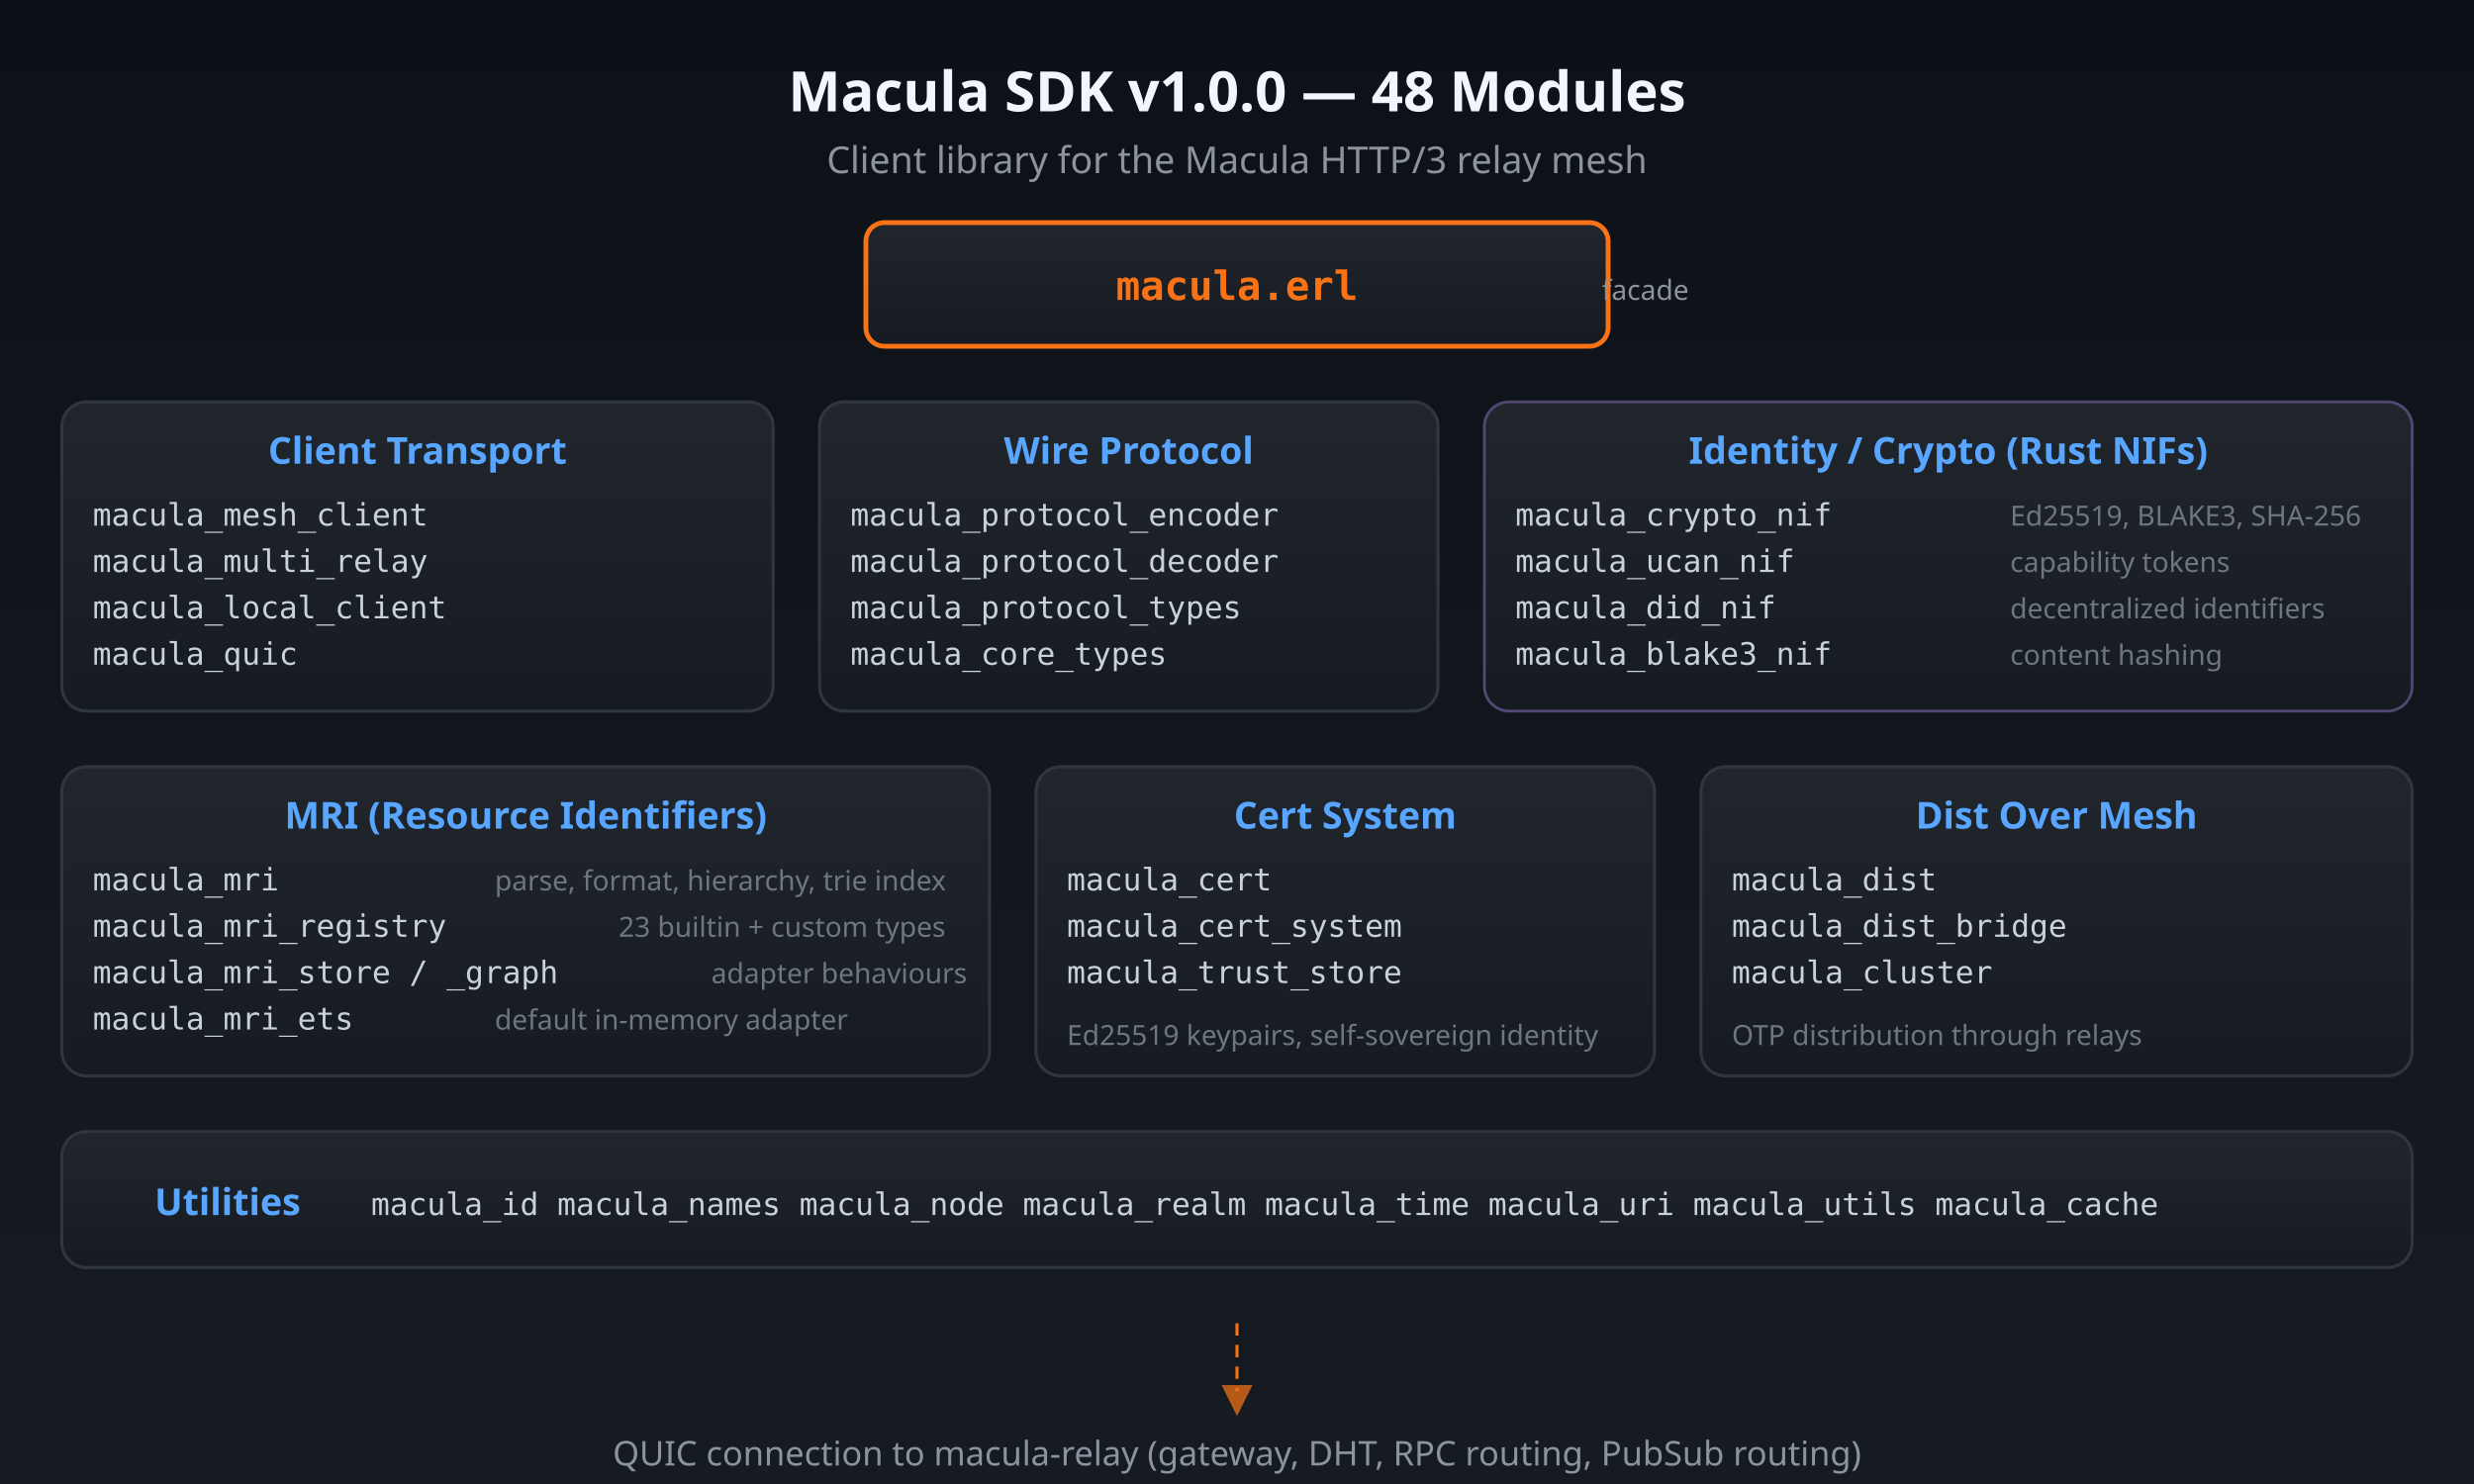
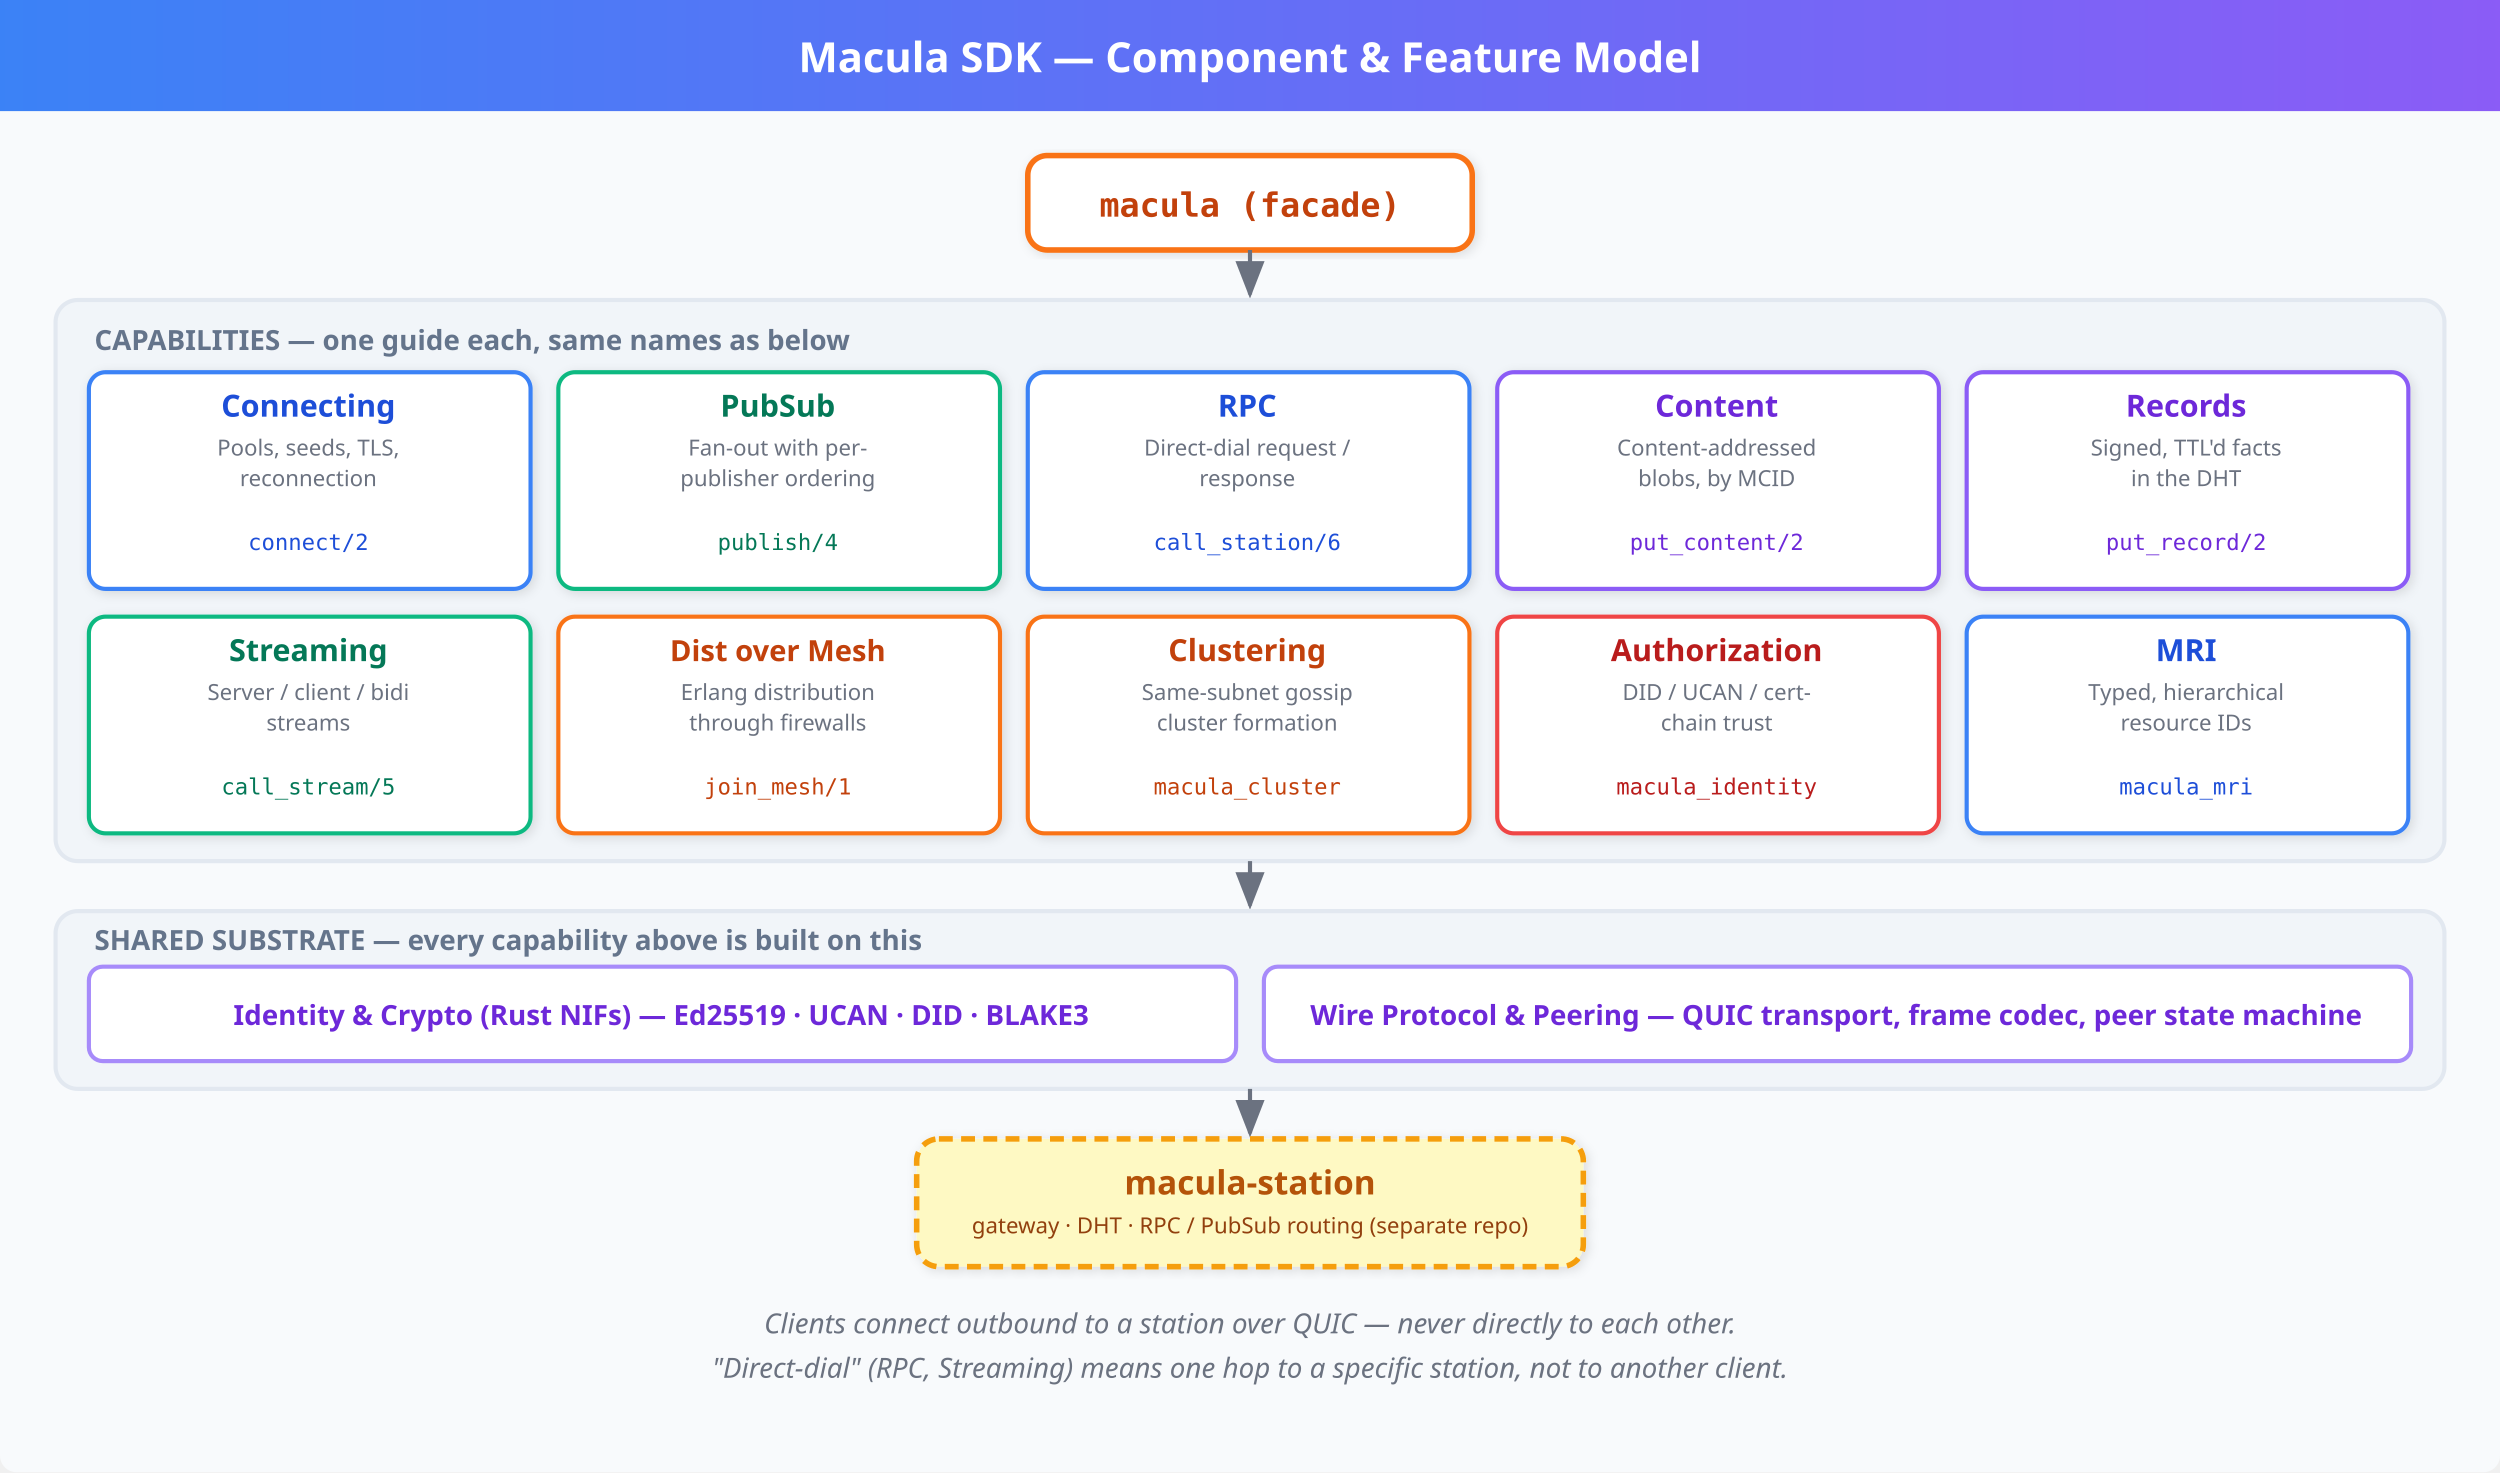
- <svg xmlns="http://www.w3.org/2000/svg" viewBox="0 0 800 480" width="800" height="480">
+ <svg xmlns="http://www.w3.org/2000/svg" viewBox="0 0 900 530">
  <defs>
-     <linearGradient id="bg" x1="0" y1="0" x2="0" y2="1">
-       <stop offset="0%" stop-color="#0d1117" />
-       <stop offset="100%" stop-color="#161b22" />
+     <linearGradient id="headerGrad" x1="0%" y1="0%" x2="100%" y2="0%">
+       <stop offset="0%" style="stop-color:#3b82f6;stop-opacity:1" />
+       <stop offset="100%" style="stop-color:#8b5cf6;stop-opacity:1" />
    </linearGradient>
-     <linearGradient id="boxGrad" x1="0" y1="0" x2="0" y2="1">
-       <stop offset="0%" stop-color="#21262d" />
-       <stop offset="100%" stop-color="#161b22" />
-     </linearGradient>
-     <linearGradient id="accentGrad" x1="0" y1="0" x2="1" y2="0">
-       <stop offset="0%" stop-color="#f97316" />
-       <stop offset="100%" stop-color="#fb923c" />
-     </linearGradient>
-     <filter id="glow">
-       <feGaussianBlur stdDeviation="2" result="blur" />
-       <feMerge>
-         <feMergeNode in="blur" />
-         <feMergeNode in="SourceGraphic" />
-       </feMerge>
+     <filter id="sh" x="-10%" y="-10%" width="120%" height="120%">
+       <feDropShadow dx="1" dy="1" stdDeviation="2" flood-opacity="0.12" />
    </filter>
+     <marker id="arr" markerWidth="9" markerHeight="7" refX="8" refY="3.5" orient="auto">
+       <polygon points="0 0, 9 3.5, 0 7" fill="#6b7280" />
+     </marker>
  </defs>
-   <rect width="800" height="480" fill="url(#bg)" />
-   <text x="400" y="36" text-anchor="middle" fill="#f0f6fc" font-family="system-ui, sans-serif" font-size="18" font-weight="bold">Macula SDK v1.0.0 — 48 Modules</text>
-   <text x="400" y="56" text-anchor="middle" fill="#8b949e" font-family="system-ui, sans-serif" font-size="12">Client library for the Macula HTTP/3 relay mesh</text>
-   <rect x="280" y="72" width="240" height="40" rx="6" fill="url(#boxGrad)" stroke="#f97316" stroke-width="1.5" />
-   <text x="400" y="97" text-anchor="middle" fill="#f97316" font-family="monospace" font-size="13" font-weight="bold">macula.erl</text>
-   <text x="518" y="97" fill="#8b949e" font-family="system-ui, sans-serif" font-size="9">facade</text>
-   <rect x="280" y="72" width="240" height="40" rx="6" fill="none" stroke="#f97316" stroke-width="1.5" opacity="0.4">
-     <animate attributeName="opacity" values="0.4;0.1;0.4" dur="3s" repeatCount="indefinite" />
-   </rect>
-   <rect x="20" y="130" width="230" height="100" rx="8" fill="url(#boxGrad)" stroke="#30363d" stroke-width="1" />
-   <text x="135" y="150" text-anchor="middle" fill="#58a6ff" font-family="system-ui, sans-serif" font-size="12" font-weight="bold">Client Transport</text>
-   <text x="30" y="170" fill="#c9d1d9" font-family="monospace" font-size="10">macula_mesh_client</text>
-   <text x="30" y="185" fill="#c9d1d9" font-family="monospace" font-size="10">macula_multi_relay</text>
-   <text x="30" y="200" fill="#c9d1d9" font-family="monospace" font-size="10">macula_local_client</text>
-   <text x="30" y="215" fill="#c9d1d9" font-family="monospace" font-size="10">macula_quic</text>
-   <rect x="265" y="130" width="200" height="100" rx="8" fill="url(#boxGrad)" stroke="#30363d" stroke-width="1" />
-   <text x="365" y="150" text-anchor="middle" fill="#58a6ff" font-family="system-ui, sans-serif" font-size="12" font-weight="bold">Wire Protocol</text>
-   <text x="275" y="170" fill="#c9d1d9" font-family="monospace" font-size="10">macula_protocol_encoder</text>
-   <text x="275" y="185" fill="#c9d1d9" font-family="monospace" font-size="10">macula_protocol_decoder</text>
-   <text x="275" y="200" fill="#c9d1d9" font-family="monospace" font-size="10">macula_protocol_types</text>
-   <text x="275" y="215" fill="#c9d1d9" font-family="monospace" font-size="10">macula_core_types</text>
-   <rect x="480" y="130" width="300" height="100" rx="8" fill="url(#boxGrad)" stroke="#30363d" stroke-width="1" />
-   <text x="630" y="150" text-anchor="middle" fill="#58a6ff" font-family="system-ui, sans-serif" font-size="12" font-weight="bold">Identity / Crypto (Rust NIFs)</text>
-   <text x="490" y="170" fill="#c9d1d9" font-family="monospace" font-size="10">macula_crypto_nif</text>
-   <text x="650" y="170" fill="#6e7681" font-family="system-ui, sans-serif" font-size="9">Ed25519, BLAKE3, SHA-256</text>
-   <text x="490" y="185" fill="#c9d1d9" font-family="monospace" font-size="10">macula_ucan_nif</text>
-   <text x="650" y="185" fill="#6e7681" font-family="system-ui, sans-serif" font-size="9">capability tokens</text>
-   <text x="490" y="200" fill="#c9d1d9" font-family="monospace" font-size="10">macula_did_nif</text>
-   <text x="650" y="200" fill="#6e7681" font-family="system-ui, sans-serif" font-size="9">decentralized identifiers</text>
-   <text x="490" y="215" fill="#c9d1d9" font-family="monospace" font-size="10">macula_blake3_nif</text>
-   <text x="650" y="215" fill="#6e7681" font-family="system-ui, sans-serif" font-size="9">content hashing</text>
-   <rect x="480" y="130" width="300" height="100" rx="8" fill="none" stroke="#a371f7" stroke-width="0.8" opacity="0.3">
-     <animate attributeName="opacity" values="0.3;0.1;0.3" dur="4s" repeatCount="indefinite" />
-   </rect>
-   <rect x="20" y="248" width="300" height="100" rx="8" fill="url(#boxGrad)" stroke="#30363d" stroke-width="1" />
-   <text x="170" y="268" text-anchor="middle" fill="#58a6ff" font-family="system-ui, sans-serif" font-size="12" font-weight="bold">MRI (Resource Identifiers)</text>
-   <text x="30" y="288" fill="#c9d1d9" font-family="monospace" font-size="10">macula_mri</text>
-   <text x="160" y="288" fill="#6e7681" font-family="system-ui, sans-serif" font-size="9">parse, format, hierarchy, trie index</text>
-   <text x="30" y="303" fill="#c9d1d9" font-family="monospace" font-size="10">macula_mri_registry</text>
-   <text x="200" y="303" fill="#6e7681" font-family="system-ui, sans-serif" font-size="9">23 builtin + custom types</text>
-   <text x="30" y="318" fill="#c9d1d9" font-family="monospace" font-size="10">macula_mri_store / _graph</text>
-   <text x="230" y="318" fill="#6e7681" font-family="system-ui, sans-serif" font-size="9">adapter behaviours</text>
-   <text x="30" y="333" fill="#c9d1d9" font-family="monospace" font-size="10">macula_mri_ets</text>
-   <text x="160" y="333" fill="#6e7681" font-family="system-ui, sans-serif" font-size="9">default in-memory adapter</text>
-   <rect x="335" y="248" width="200" height="100" rx="8" fill="url(#boxGrad)" stroke="#30363d" stroke-width="1" />
-   <text x="435" y="268" text-anchor="middle" fill="#58a6ff" font-family="system-ui, sans-serif" font-size="12" font-weight="bold">Cert System</text>
-   <text x="345" y="288" fill="#c9d1d9" font-family="monospace" font-size="10">macula_cert</text>
-   <text x="345" y="303" fill="#c9d1d9" font-family="monospace" font-size="10">macula_cert_system</text>
-   <text x="345" y="318" fill="#c9d1d9" font-family="monospace" font-size="10">macula_trust_store</text>
-   <text x="345" y="338" fill="#6e7681" font-family="system-ui, sans-serif" font-size="9">Ed25519 keypairs, self-sovereign identity</text>
-   <rect x="550" y="248" width="230" height="100" rx="8" fill="url(#boxGrad)" stroke="#30363d" stroke-width="1" />
-   <text x="665" y="268" text-anchor="middle" fill="#58a6ff" font-family="system-ui, sans-serif" font-size="12" font-weight="bold">Dist Over Mesh</text>
-   <text x="560" y="288" fill="#c9d1d9" font-family="monospace" font-size="10">macula_dist</text>
-   <text x="560" y="303" fill="#c9d1d9" font-family="monospace" font-size="10">macula_dist_bridge</text>
-   <text x="560" y="318" fill="#c9d1d9" font-family="monospace" font-size="10">macula_cluster</text>
-   <text x="560" y="338" fill="#6e7681" font-family="system-ui, sans-serif" font-size="9">OTP distribution through relays</text>
-   <rect x="20" y="366" width="760" height="44" rx="8" fill="url(#boxGrad)" stroke="#30363d" stroke-width="1" />
-   <text x="50" y="393" fill="#58a6ff" font-family="system-ui, sans-serif" font-size="12" font-weight="bold">Utilities</text>
-   <text x="120" y="393" fill="#c9d1d9" font-family="monospace" font-size="10">macula_id  macula_names  macula_node  macula_realm  macula_time  macula_uri  macula_utils  macula_cache</text>
-   <line x1="400" y1="428" x2="400" y2="450" stroke="#f97316" stroke-width="1" stroke-dasharray="4,3" />
-   <polygon points="395,448 400,458 405,448" fill="#f97316" opacity="0.7">
-     <animate attributeName="opacity" values="0.7;0.3;0.7" dur="2s" repeatCount="indefinite" />
-   </polygon>
-   <text x="400" y="474" text-anchor="middle" fill="#8b949e" font-family="system-ui, sans-serif" font-size="11">QUIC connection to macula-relay (gateway, DHT, RPC routing, PubSub routing)</text>
+   <rect width="900" height="530" rx="6" fill="#f8fafc" />
+   <rect x="0" y="0" width="900" height="40" fill="url(#headerGrad)" />
+   <text x="450" y="26" text-anchor="middle" fill="white" font-family="system-ui" font-size="15" font-weight="bold">Macula SDK — Component &amp; Feature Model</text>
+   <rect x="370" y="56" width="160" height="34" rx="7" fill="white" stroke="#f97316" stroke-width="2" filter="url(#sh)" />
+   <text x="450" y="78" text-anchor="middle" font-family="monospace" font-size="12" font-weight="bold" fill="#c2410c">macula (facade)</text>
+   <line x1="450" y1="90" x2="450" y2="106" stroke="#6b7280" stroke-width="1.5" marker-end="url(#arr)" />
+   <rect x="20" y="108" width="860" height="202" rx="8" fill="#f1f5f9" stroke="#e2e8f0" stroke-width="1.5" />
+   <text x="34" y="126" font-family="system-ui" font-size="10" font-weight="600" fill="#64748b">CAPABILITIES — one guide each, same names as below</text>
+   <g font-family="system-ui">
+     <rect x="32" y="134" width="159" height="78" rx="6" fill="white" stroke="#3b82f6" stroke-width="1.5" filter="url(#sh)" />
+     <text x="111" y="150" text-anchor="middle" font-size="11" font-weight="700" fill="#1d4ed8">Connecting</text>
+     <text x="111" y="164" text-anchor="middle" font-size="8" fill="#6b7280">Pools, seeds, TLS,</text>
+     <text x="111" y="175" text-anchor="middle" font-size="8" fill="#6b7280">reconnection</text>
+     <text x="111" y="198" text-anchor="middle" font-family="monospace" font-size="8" fill="#1d4ed8">connect/2</text>
+     <rect x="201" y="134" width="159" height="78" rx="6" fill="white" stroke="#10b981" stroke-width="1.5" filter="url(#sh)" />
+     <text x="280" y="150" text-anchor="middle" font-size="11" font-weight="700" fill="#047857">PubSub</text>
+     <text x="280" y="164" text-anchor="middle" font-size="8" fill="#6b7280">Fan-out with per-</text>
+     <text x="280" y="175" text-anchor="middle" font-size="8" fill="#6b7280">publisher ordering</text>
+     <text x="280" y="198" text-anchor="middle" font-family="monospace" font-size="8" fill="#047857">publish/4</text>
+     <rect x="370" y="134" width="159" height="78" rx="6" fill="white" stroke="#3b82f6" stroke-width="1.5" filter="url(#sh)" />
+     <text x="449" y="150" text-anchor="middle" font-size="11" font-weight="700" fill="#1d4ed8">RPC</text>
+     <text x="449" y="164" text-anchor="middle" font-size="8" fill="#6b7280">Direct-dial request /</text>
+     <text x="449" y="175" text-anchor="middle" font-size="8" fill="#6b7280">response</text>
+     <text x="449" y="198" text-anchor="middle" font-family="monospace" font-size="8" fill="#1d4ed8">call_station/6</text>
+     <rect x="539" y="134" width="159" height="78" rx="6" fill="white" stroke="#8b5cf6" stroke-width="1.5" filter="url(#sh)" />
+     <text x="618" y="150" text-anchor="middle" font-size="11" font-weight="700" fill="#6d28d9">Content</text>
+     <text x="618" y="164" text-anchor="middle" font-size="8" fill="#6b7280">Content-addressed</text>
+     <text x="618" y="175" text-anchor="middle" font-size="8" fill="#6b7280">blobs, by MCID</text>
+     <text x="618" y="198" text-anchor="middle" font-family="monospace" font-size="8" fill="#6d28d9">put_content/2</text>
+     <rect x="708" y="134" width="159" height="78" rx="6" fill="white" stroke="#8b5cf6" stroke-width="1.5" filter="url(#sh)" />
+     <text x="787" y="150" text-anchor="middle" font-size="11" font-weight="700" fill="#6d28d9">Records</text>
+     <text x="787" y="164" text-anchor="middle" font-size="8" fill="#6b7280">Signed, TTL'd facts</text>
+     <text x="787" y="175" text-anchor="middle" font-size="8" fill="#6b7280">in the DHT</text>
+     <text x="787" y="198" text-anchor="middle" font-family="monospace" font-size="8" fill="#6d28d9">put_record/2</text>
+   </g>
+   <g font-family="system-ui">
+     <rect x="32" y="222" width="159" height="78" rx="6" fill="white" stroke="#10b981" stroke-width="1.5" filter="url(#sh)" />
+     <text x="111" y="238" text-anchor="middle" font-size="11" font-weight="700" fill="#047857">Streaming</text>
+     <text x="111" y="252" text-anchor="middle" font-size="8" fill="#6b7280">Server / client / bidi</text>
+     <text x="111" y="263" text-anchor="middle" font-size="8" fill="#6b7280">streams</text>
+     <text x="111" y="286" text-anchor="middle" font-family="monospace" font-size="8" fill="#047857">call_stream/5</text>
+     <rect x="201" y="222" width="159" height="78" rx="6" fill="white" stroke="#f97316" stroke-width="1.5" filter="url(#sh)" />
+     <text x="280" y="238" text-anchor="middle" font-size="10.5" font-weight="700" fill="#c2410c">Dist over Mesh</text>
+     <text x="280" y="252" text-anchor="middle" font-size="8" fill="#6b7280">Erlang distribution</text>
+     <text x="280" y="263" text-anchor="middle" font-size="8" fill="#6b7280">through firewalls</text>
+     <text x="280" y="286" text-anchor="middle" font-family="monospace" font-size="8" fill="#c2410c">join_mesh/1</text>
+     <rect x="370" y="222" width="159" height="78" rx="6" fill="white" stroke="#f97316" stroke-width="1.5" filter="url(#sh)" />
+     <text x="449" y="238" text-anchor="middle" font-size="11" font-weight="700" fill="#c2410c">Clustering</text>
+     <text x="449" y="252" text-anchor="middle" font-size="8" fill="#6b7280">Same-subnet gossip</text>
+     <text x="449" y="263" text-anchor="middle" font-size="8" fill="#6b7280">cluster formation</text>
+     <text x="449" y="286" text-anchor="middle" font-family="monospace" font-size="8" fill="#c2410c">macula_cluster</text>
+     <rect x="539" y="222" width="159" height="78" rx="6" fill="white" stroke="#ef4444" stroke-width="1.5" filter="url(#sh)" />
+     <text x="618" y="238" text-anchor="middle" font-size="11" font-weight="700" fill="#b91c1c">Authorization</text>
+     <text x="618" y="252" text-anchor="middle" font-size="8" fill="#6b7280">DID / UCAN / cert-</text>
+     <text x="618" y="263" text-anchor="middle" font-size="8" fill="#6b7280">chain trust</text>
+     <text x="618" y="286" text-anchor="middle" font-family="monospace" font-size="8" fill="#b91c1c">macula_identity</text>
+     <rect x="708" y="222" width="159" height="78" rx="6" fill="white" stroke="#3b82f6" stroke-width="1.5" filter="url(#sh)" />
+     <text x="787" y="238" text-anchor="middle" font-size="11" font-weight="700" fill="#1d4ed8">MRI</text>
+     <text x="787" y="252" text-anchor="middle" font-size="8" fill="#6b7280">Typed, hierarchical</text>
+     <text x="787" y="263" text-anchor="middle" font-size="8" fill="#6b7280">resource IDs</text>
+     <text x="787" y="286" text-anchor="middle" font-family="monospace" font-size="8" fill="#1d4ed8">macula_mri</text>
+   </g>
+   <line x1="450" y1="310" x2="450" y2="326" stroke="#6b7280" stroke-width="1.5" marker-end="url(#arr)" />
+   <rect x="20" y="328" width="860" height="64" rx="8" fill="#f1f5f9" stroke="#e2e8f0" stroke-width="1.5" />
+   <text x="34" y="342" font-family="system-ui" font-size="10" font-weight="600" fill="#64748b">SHARED SUBSTRATE — every capability above is built on this</text>
+   <rect x="32" y="348" width="413" height="34" rx="5" fill="white" stroke="#a78bfa" stroke-width="1.5" />
+   <text x="238" y="369" text-anchor="middle" font-family="system-ui" font-size="10" font-weight="600" fill="#6d28d9">Identity &amp; Crypto (Rust NIFs) — Ed25519 · UCAN · DID · BLAKE3</text>
+   <rect x="455" y="348" width="413" height="34" rx="5" fill="white" stroke="#a78bfa" stroke-width="1.5" />
+   <text x="661" y="369" text-anchor="middle" font-family="system-ui" font-size="10" font-weight="600" fill="#6d28d9">Wire Protocol &amp; Peering — QUIC transport, frame codec, peer state machine</text>
+   <line x1="450" y1="392" x2="450" y2="408" stroke="#6b7280" stroke-width="1.5" marker-end="url(#arr)" />
+   <rect x="330" y="410" width="240" height="46" rx="8" fill="#fef9c3" stroke="#f59e0b" stroke-width="2" stroke-dasharray="5,3" filter="url(#sh)" />
+   <text x="450" y="430" text-anchor="middle" font-family="system-ui" font-size="12" font-weight="700" fill="#b45309">macula-station</text>
+   <text x="450" y="444" text-anchor="middle" font-family="system-ui" font-size="8" fill="#92400e">gateway · DHT · RPC / PubSub routing (separate repo)</text>
+   <text x="450" y="480" text-anchor="middle" font-family="system-ui" font-size="10" font-style="italic" fill="#6b7280">Clients connect outbound to a station over QUIC — never directly to each other.</text>
+   <text x="450" y="496" text-anchor="middle" font-family="system-ui" font-size="10" font-style="italic" fill="#6b7280">"Direct-dial" (RPC, Streaming) means one hop to a specific station, not to another client.</text>
</svg>
